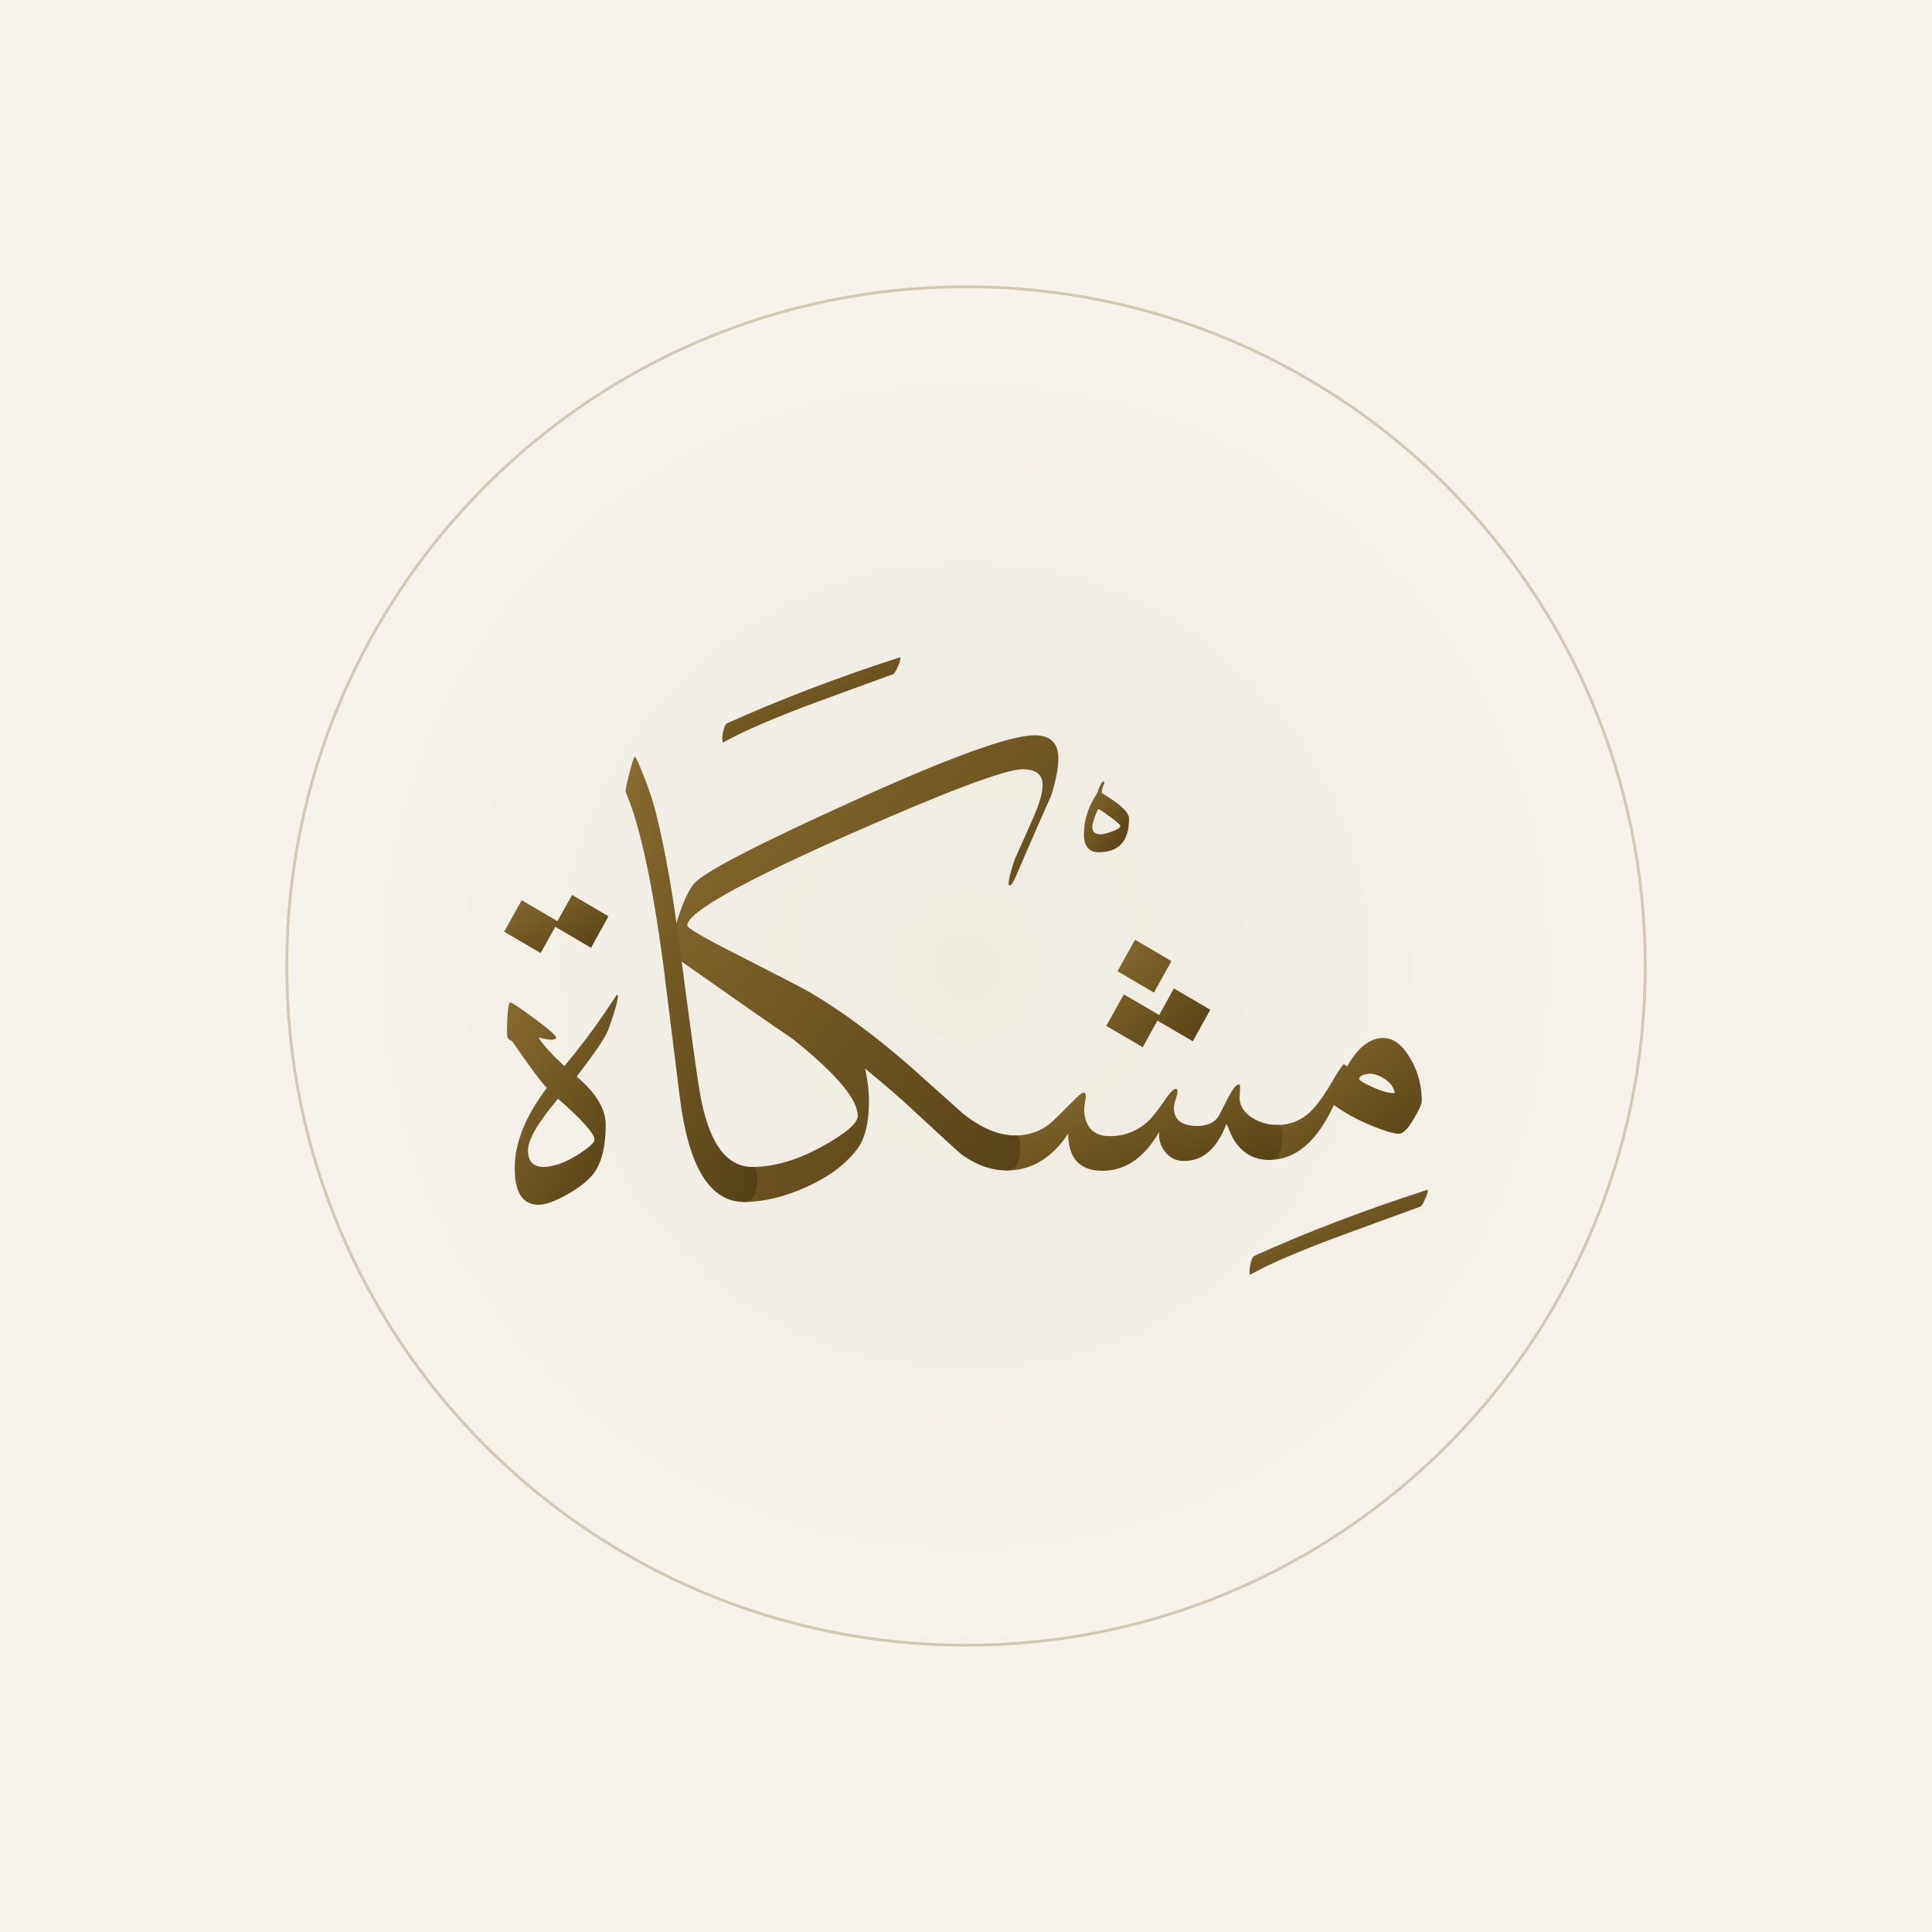
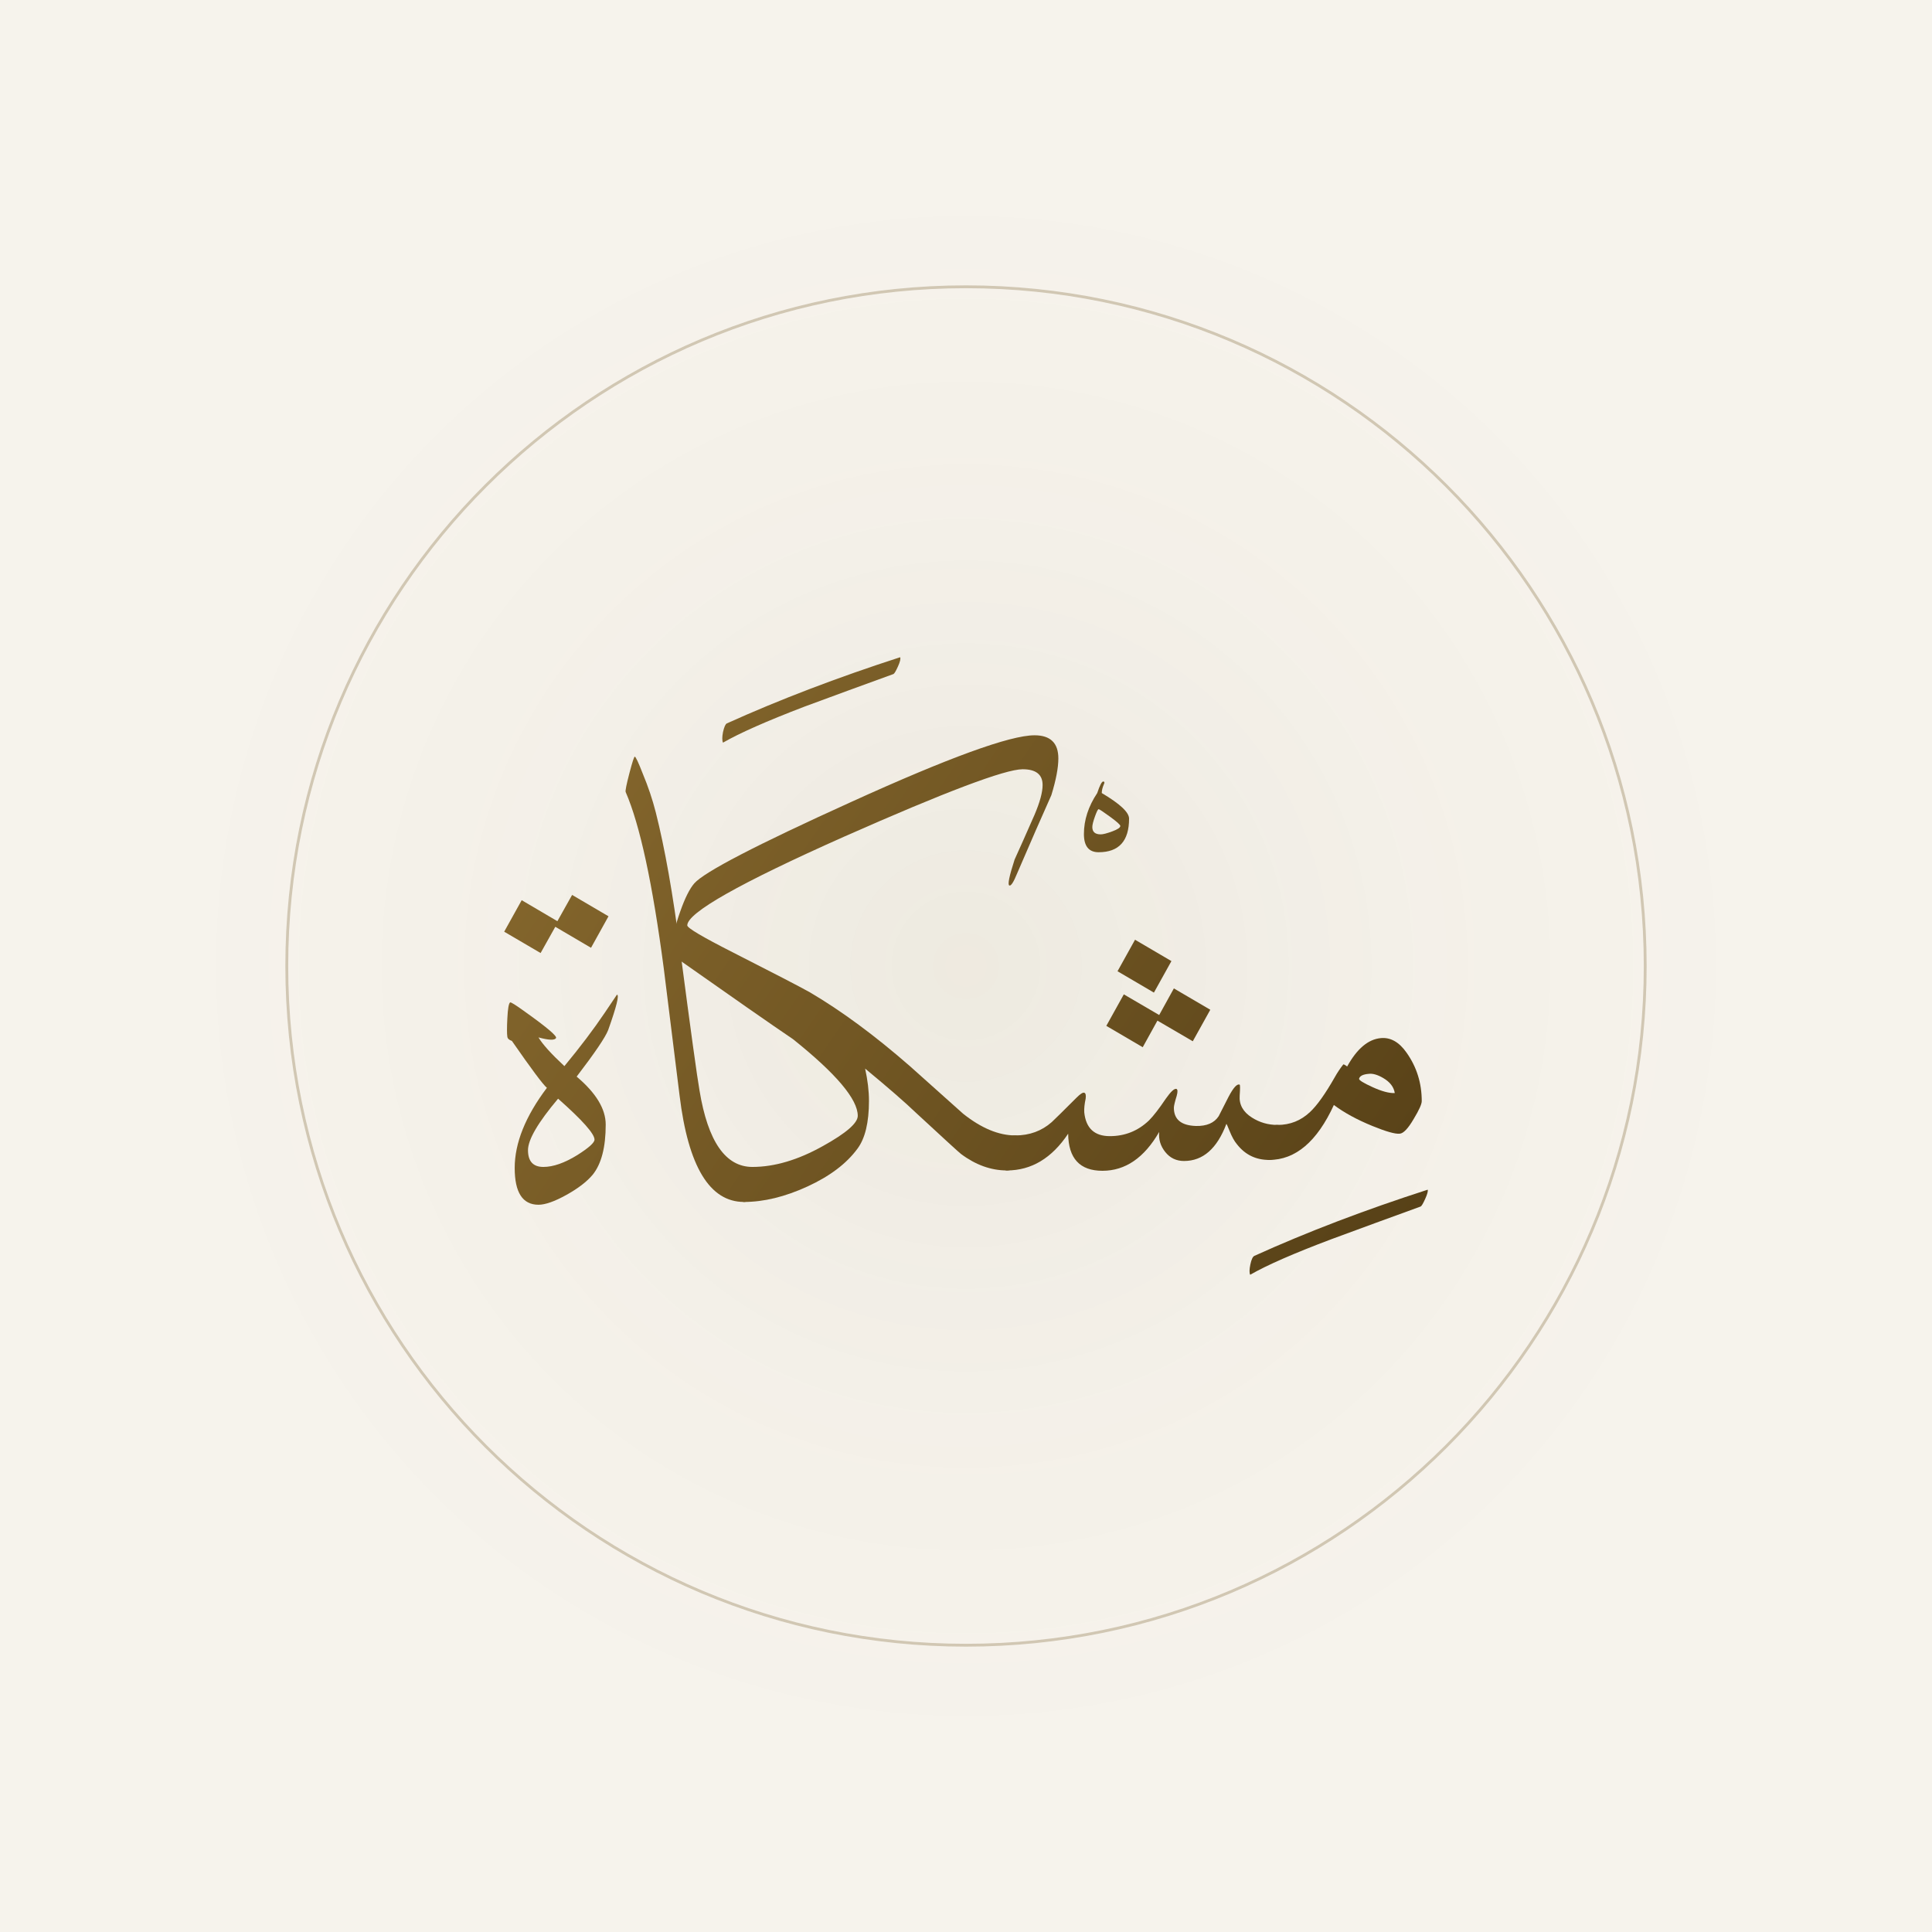
<svg xmlns="http://www.w3.org/2000/svg" viewBox="0 0 1024 1024" width="1024" height="1024">
  <defs>
-     <linearGradient id="champagneGold" x1="0%" y1="0%" x2="100%" y2="100%">
+     <linearGradient id="champagneGold" gradientUnits="userSpaceOnUse" x1="260" y1="340" x2="760" y2="680">
      <stop offset="0%" stop-color="#E5CFA0" />
      <stop offset="100%" stop-color="#B89655" />
    </linearGradient>
-     <linearGradient id="umberBronze" x1="0%" y1="0%" x2="100%" y2="100%">
+     <linearGradient id="umberBronze" gradientUnits="userSpaceOnUse" x1="260" y1="340" x2="760" y2="680">
      <stop offset="0%" stop-color="#8A6B2F" />
      <stop offset="100%" stop-color="#553F16" />
    </linearGradient>
    <radialGradient id="obsidianAura" cx="50%" cy="50%" r="50%">
      <stop offset="0%" stop-color="#C8A96A" stop-opacity="0.08" />
      <stop offset="60%" stop-color="#C8A96A" stop-opacity="0.02" />
      <stop offset="100%" stop-color="#C8A96A" stop-opacity="0.0" />
    </radialGradient>
    <radialGradient id="alabasterAura" cx="50%" cy="50%" r="50%">
      <stop offset="0%" stop-color="#705622" stop-opacity="0.06" />
      <stop offset="60%" stop-color="#705622" stop-opacity="0.015" />
      <stop offset="100%" stop-color="#705622" stop-opacity="0.0" />
    </radialGradient>
  </defs>
  <style>
    /* Minimalist Golden Emergence */
    @keyframes sereneEmerge {
      0% { opacity: 0; transform: scale(0.95); }
      100% { opacity: 1; transform: scale(1.0); }
    }

    .emerge-container {
      transform-origin: 512px 512px;
      animation: sereneEmerge 1.6s cubic-bezier(0.16, 1, 0.3, 1) forwards;
    }

    @media (prefers-reduced-motion: reduce) {
      .emerge-container { opacity: 1 !important; transform: none !important; animation: none !important; }
    }
  </style>
  <rect width="1024" height="1024" fill="#F6F3EC" />
  <g class="emerge-container">
    <circle cx="512" cy="512" r="420" fill="url(#alabasterAura)" />
    <circle cx="512" cy="512" r="360" fill="none" stroke="#705622" stroke-width="1.5" stroke-opacity="0.28" />
-     <g fill="url(#umberBronze)" fill-rule="evenodd">
+     <g fill="url(#umberBronze)" fill-rule="nonzero">
      <path d="M753.55 583.62 Q753.55 586.03 749.28 593.08 Q744.83 600.69 741.86 600.88 Q738.33 601.25 727.39 596.79 Q715.14 591.79 706.98 585.66 Q693.62 614.79 672.65 614.79 Q670.05 614.79 670.05 609.60 Q670.05 596.24 677.10 596.24 Q687.12 596.24 694.36 589.37 Q699.93 584.18 707.53 570.82 Q709.39 567.48 711.99 564.14 Q712.54 564.14 714.03 565.25 Q721.82 551.15 731.84 550.22 Q739.63 549.48 745.57 558.02 Q753.55 569.33 753.55 583.62 Z M739.26 579.35 Q738.52 574.53 733.14 571.38 Q728.69 568.78 725.53 569.15 Q720.89 569.52 720.34 571.75 Q720.15 572.86 727.48 576.20 Q734.81 579.54 739.26 579.35 Z" />
      <path d="M677.10 596.24 Q679.70 596.24 679.70 601.43 Q679.70 614.79 672.65 614.79 Q662.07 614.79 655.58 606.44 Q653.54 604.03 651.68 599.39 Q650.20 595.68 650.01 595.68 Q642.59 615.35 627.56 615.35 Q621.44 615.35 617.64 610.62 Q613.83 605.89 614.39 599.95 Q602.51 620.54 584.33 620.54 Q566.33 620.54 566.15 600.88 Q553.16 620.36 533.68 620.36 Q531.08 620.36 531.08 615.16 Q531.08 601.80 538.13 601.80 Q549.45 601.80 557.43 594.75 Q559.65 592.71 570.60 581.77 Q573.57 578.80 574.68 579.17 Q575.79 579.54 575.42 582.32 Q574.50 586.59 574.68 589.56 Q575.98 602.18 588.23 602.18 Q600.29 602.18 609.01 593.83 Q612.53 590.30 617.91 582.32 Q621.81 576.76 623.48 577.13 Q624.59 577.50 623.67 580.84 Q622.18 585.66 622.18 587.15 Q622.18 596.42 633.87 596.79 Q642.41 596.98 645.93 591.60 Q648.53 586.40 651.13 581.39 Q655.02 573.97 657.06 574.90 Q657.44 575.27 657.06 580.65 Q656.51 587.89 663.56 592.34 Q669.68 596.24 677.10 596.24 Z" />
      <path d="M560.95 401.97 Q560.95 409.39 557.24 421.45 Q550.00 437.60 539.06 463.02 Q536.27 469.88 534.97 469.32 Q533.49 468.77 537.76 455.59 Q541.65 447.06 548.33 431.84 Q552.60 421.82 552.60 416.07 Q552.60 407.72 542.02 407.72 Q528.11 407.72 447.21 443.53 Q364.27 480.46 364.27 490.48 Q364.27 492.52 388.39 504.76 Q421.23 521.46 429.21 525.92 Q454.45 540.76 482.46 565.25 Q496.57 577.87 510.48 590.30 Q524.95 601.80 538.13 601.80 Q540.73 601.80 540.73 607.00 Q540.73 620.36 533.68 620.36 Q521.06 620.36 509.37 611.64 Q507.88 610.53 485.62 589.93 Q476.71 581.39 458.53 566.37 Q460.57 575.64 460.57 583.44 Q460.57 600.69 454.45 608.86 Q445.73 620.73 427.91 628.89 Q410.10 637.06 394.33 637.06 Q391.73 637.06 391.73 631.86 Q391.73 618.50 398.78 618.50 Q416.41 618.50 436.26 607.37 Q454.63 597.17 454.63 591.41 Q454.63 578.24 420.31 550.78 Q403.05 539.09 358.52 507.73 Q356.48 506.25 356.48 501.61 Q356.48 494.37 360.56 483.05 Q364.27 472.48 367.98 468.21 Q375.96 459.12 450.92 425.16 Q528.85 389.72 548.33 389.72 Q560.95 389.72 560.95 401.97 Z" />
      <path d="M398.78 618.50 Q401.38 618.50 401.38 623.70 Q401.38 637.06 394.33 637.06 Q367.05 637.06 360.19 580.65 L351.84 513.48 Q342.93 445.76 331.61 419.78 Q331.24 418.86 333.56 409.95 Q335.88 401.04 336.44 401.04 Q337.18 401.04 340.71 410.13 Q344.97 420.34 347.57 430.54 Q354.81 459.12 360.56 504.02 Q368.91 567.66 370.77 578.05 Q377.44 618.50 398.78 618.50 Z" />
      <path d="M326.98 527.21 Q329.02 527.21 322.34 545.96 Q320.11 551.71 305.64 570.63 Q321.04 583.62 321.04 596.05 Q321.04 614.05 314.17 622.59 Q309.53 628.15 300.16 633.35 Q290.79 638.54 285.41 638.54 Q272.80 638.54 272.80 619.06 Q272.80 599.21 289.87 576.57 Q286.90 574.16 271.31 551.71 Q269.09 550.96 268.90 549.48 Q268.53 547.07 268.90 539.83 Q269.27 532.04 270.38 531.30 Q270.94 530.93 278.36 536.31 Q295.80 548.74 294.69 550.22 Q293.58 552.08 285.41 549.85 Q288.57 555.23 299.14 565.07 Q311.58 550.04 320.48 536.86 Q326.98 527.21 326.98 527.21 Z M315.10 604.03 Q315.10 599.39 295.80 582.32 Q279.85 601.25 279.85 609.60 Q279.85 618.50 288.01 618.50 Q295.80 618.50 306.01 612.20 Q315.10 606.44 315.10 604.03 Z" />
      <path d="M756.70 630.56 Q757.07 631.68 755.40 635.39 Q753.73 639.10 752.99 639.47 Q729.43 648.01 705.86 656.73 Q675.80 668.04 662.63 675.65 Q661.89 674.17 662.72 670.18 Q663.56 666.19 664.86 665.63 Q706.60 646.71 756.70 630.56 Z" />
      <path d="M620.88 509.40 L611.60 526.10 L592.31 514.78 L601.59 498.08 Z M641.48 535.19 L632.20 551.89 L613.46 540.95 L605.67 555.05 L586.37 543.73 L595.65 527.03 L614.39 537.98 L622.18 523.88 Z" />
      <path d="M598.43 433.88 Q598.43 451.70 582.29 451.70 Q574.50 451.70 574.50 442.05 Q574.50 430.92 581.55 420.34 Q583.59 414.22 584.70 414.22 Q585.81 414.22 585.07 415.70 Q583.96 418.30 583.96 420.34 Q598.43 428.88 598.43 433.88 Z M593.79 437.78 Q593.79 436.85 588.32 432.86 Q582.85 428.88 582.29 428.88 Q581.73 428.88 580.34 432.77 Q578.95 436.67 578.95 438.34 Q578.95 442.23 583.40 442.23 Q585.26 442.23 589.52 440.66 Q593.79 439.08 593.79 437.78 Z" />
      <path d="M477.08 348.35 Q477.64 349.46 475.97 353.17 Q474.30 356.88 473.56 357.25 Q449.99 365.79 426.43 374.51 Q396.37 386.01 383.20 393.62 Q382.45 391.95 383.20 388.05 Q384.12 383.97 385.24 383.42 Q427.17 364.49 477.08 348.35 Z" />
      <path d="M322.52 485.65 L313.25 502.35 L294.32 491.22 L286.53 505.13 L267.23 493.82 L276.51 477.12 L295.43 488.25 L303.23 474.33 Z" />
    </g>
  </g>
</svg>
